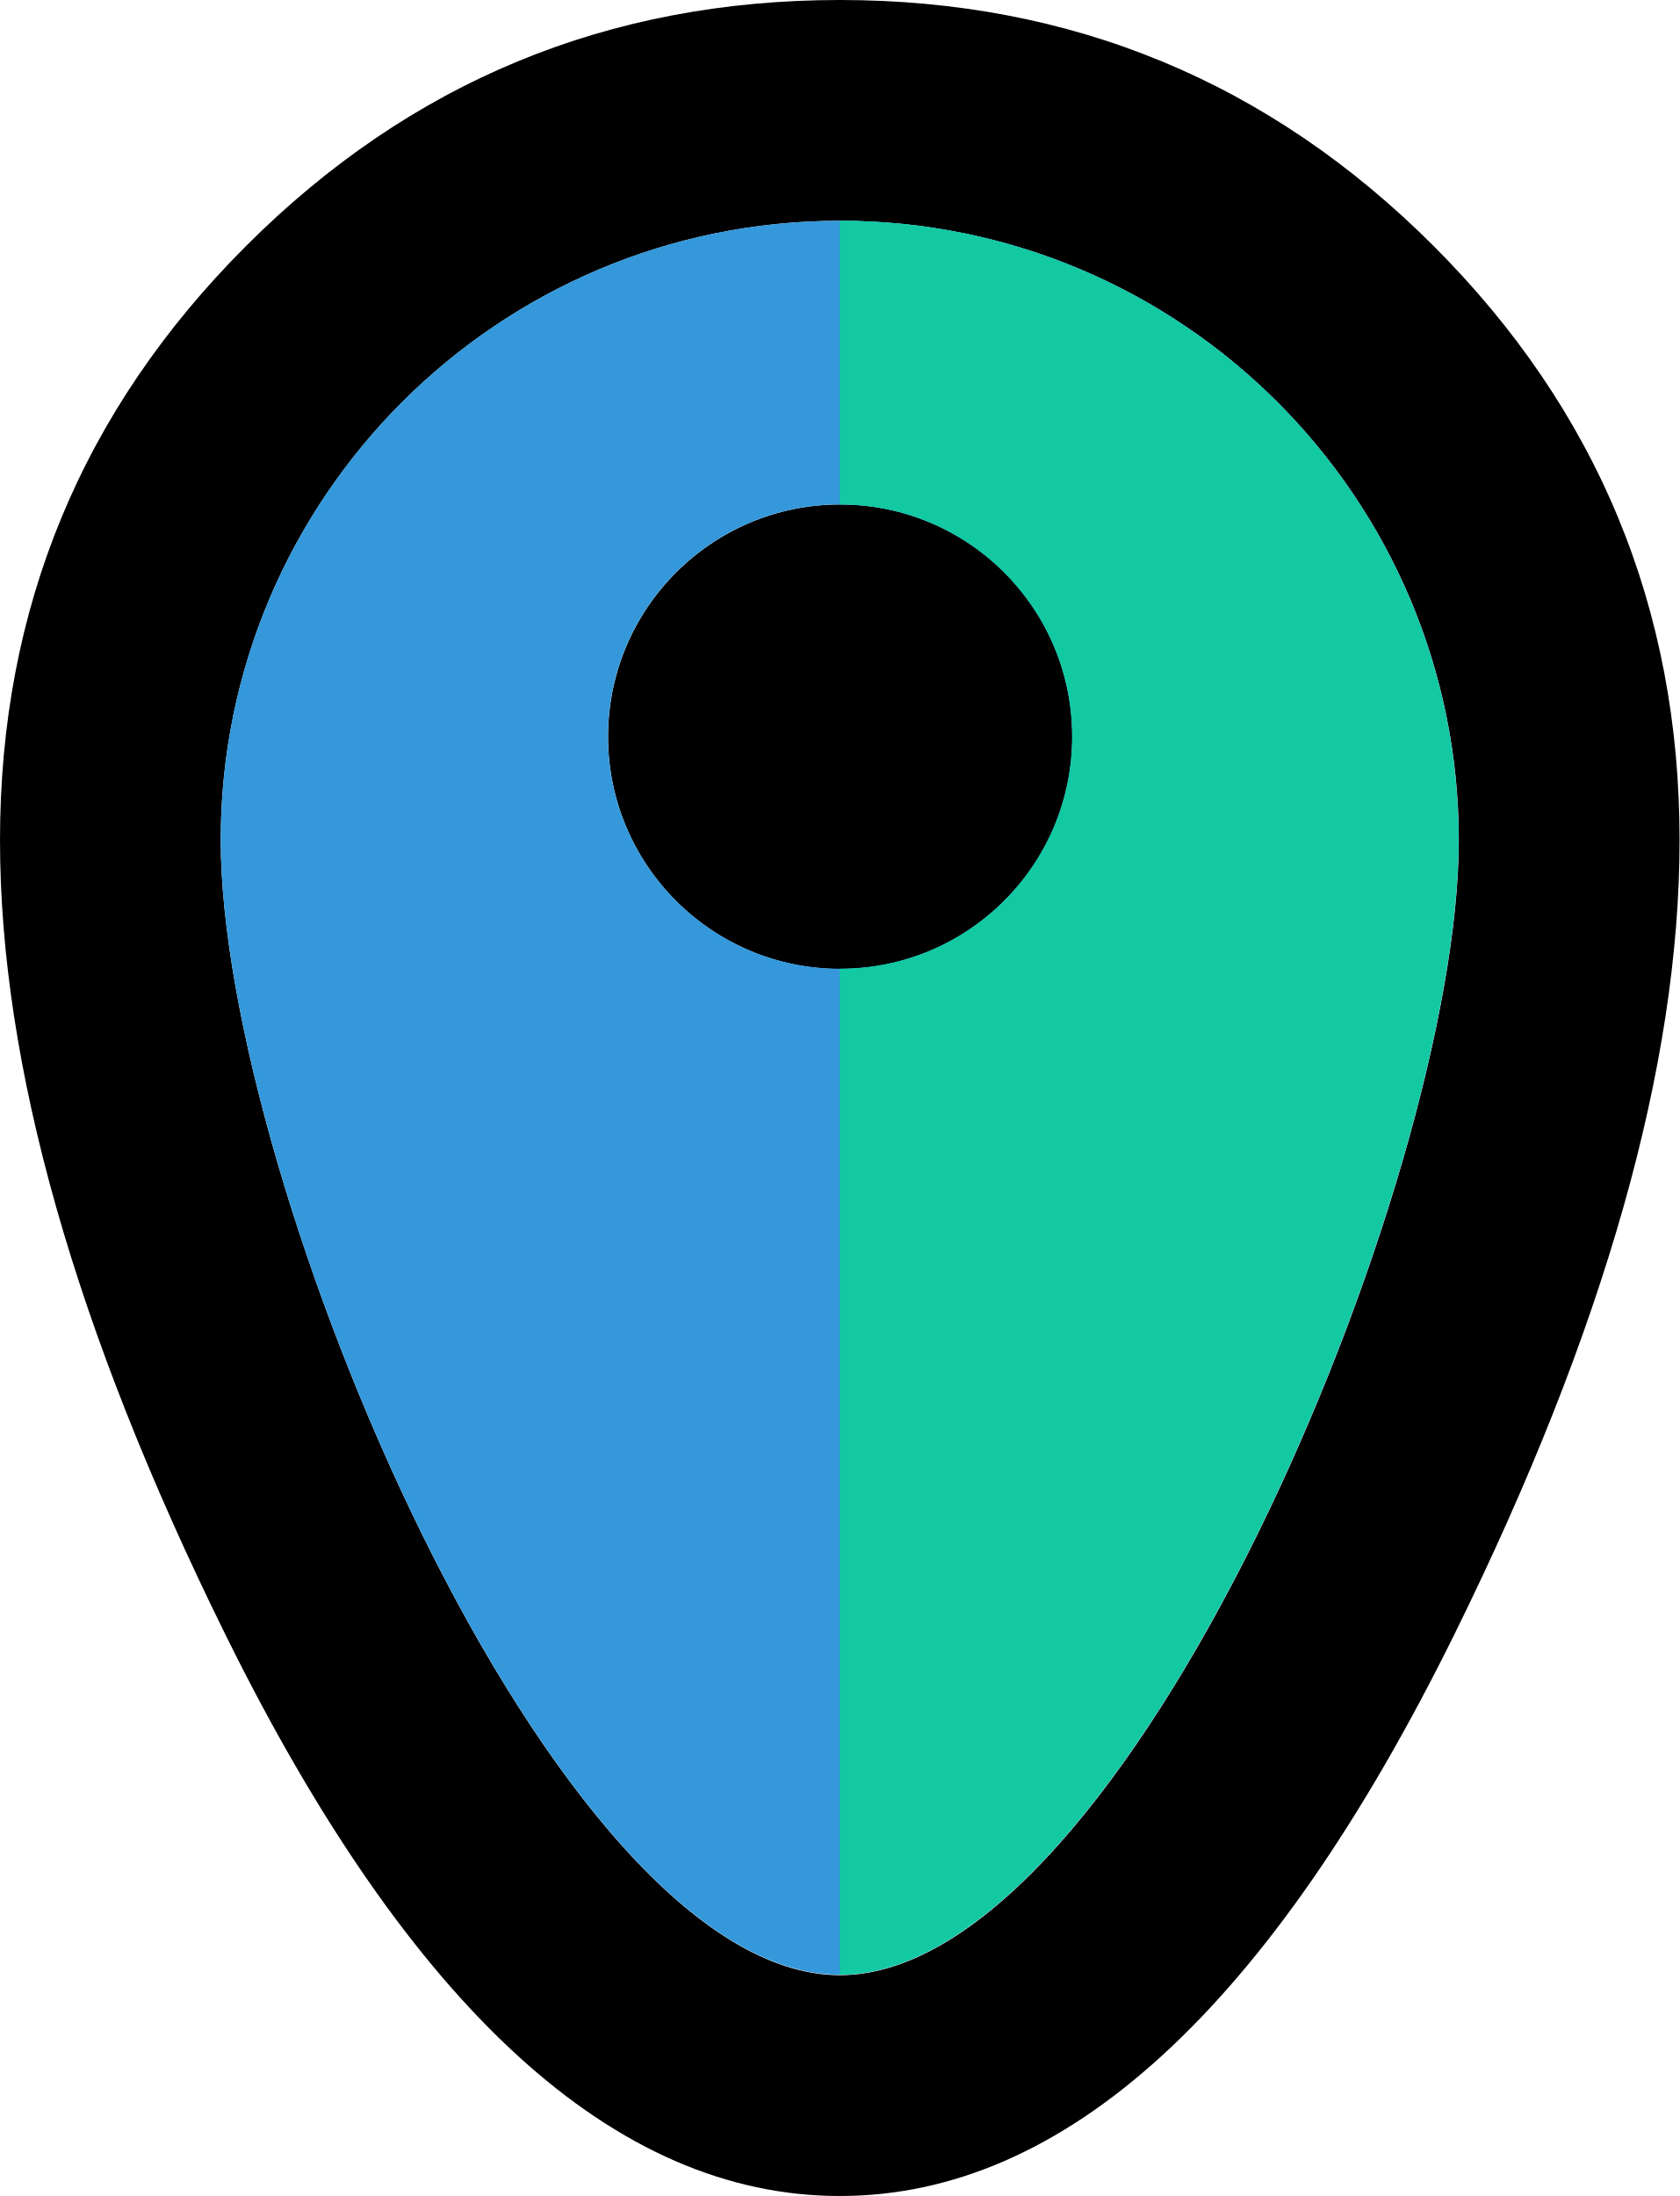
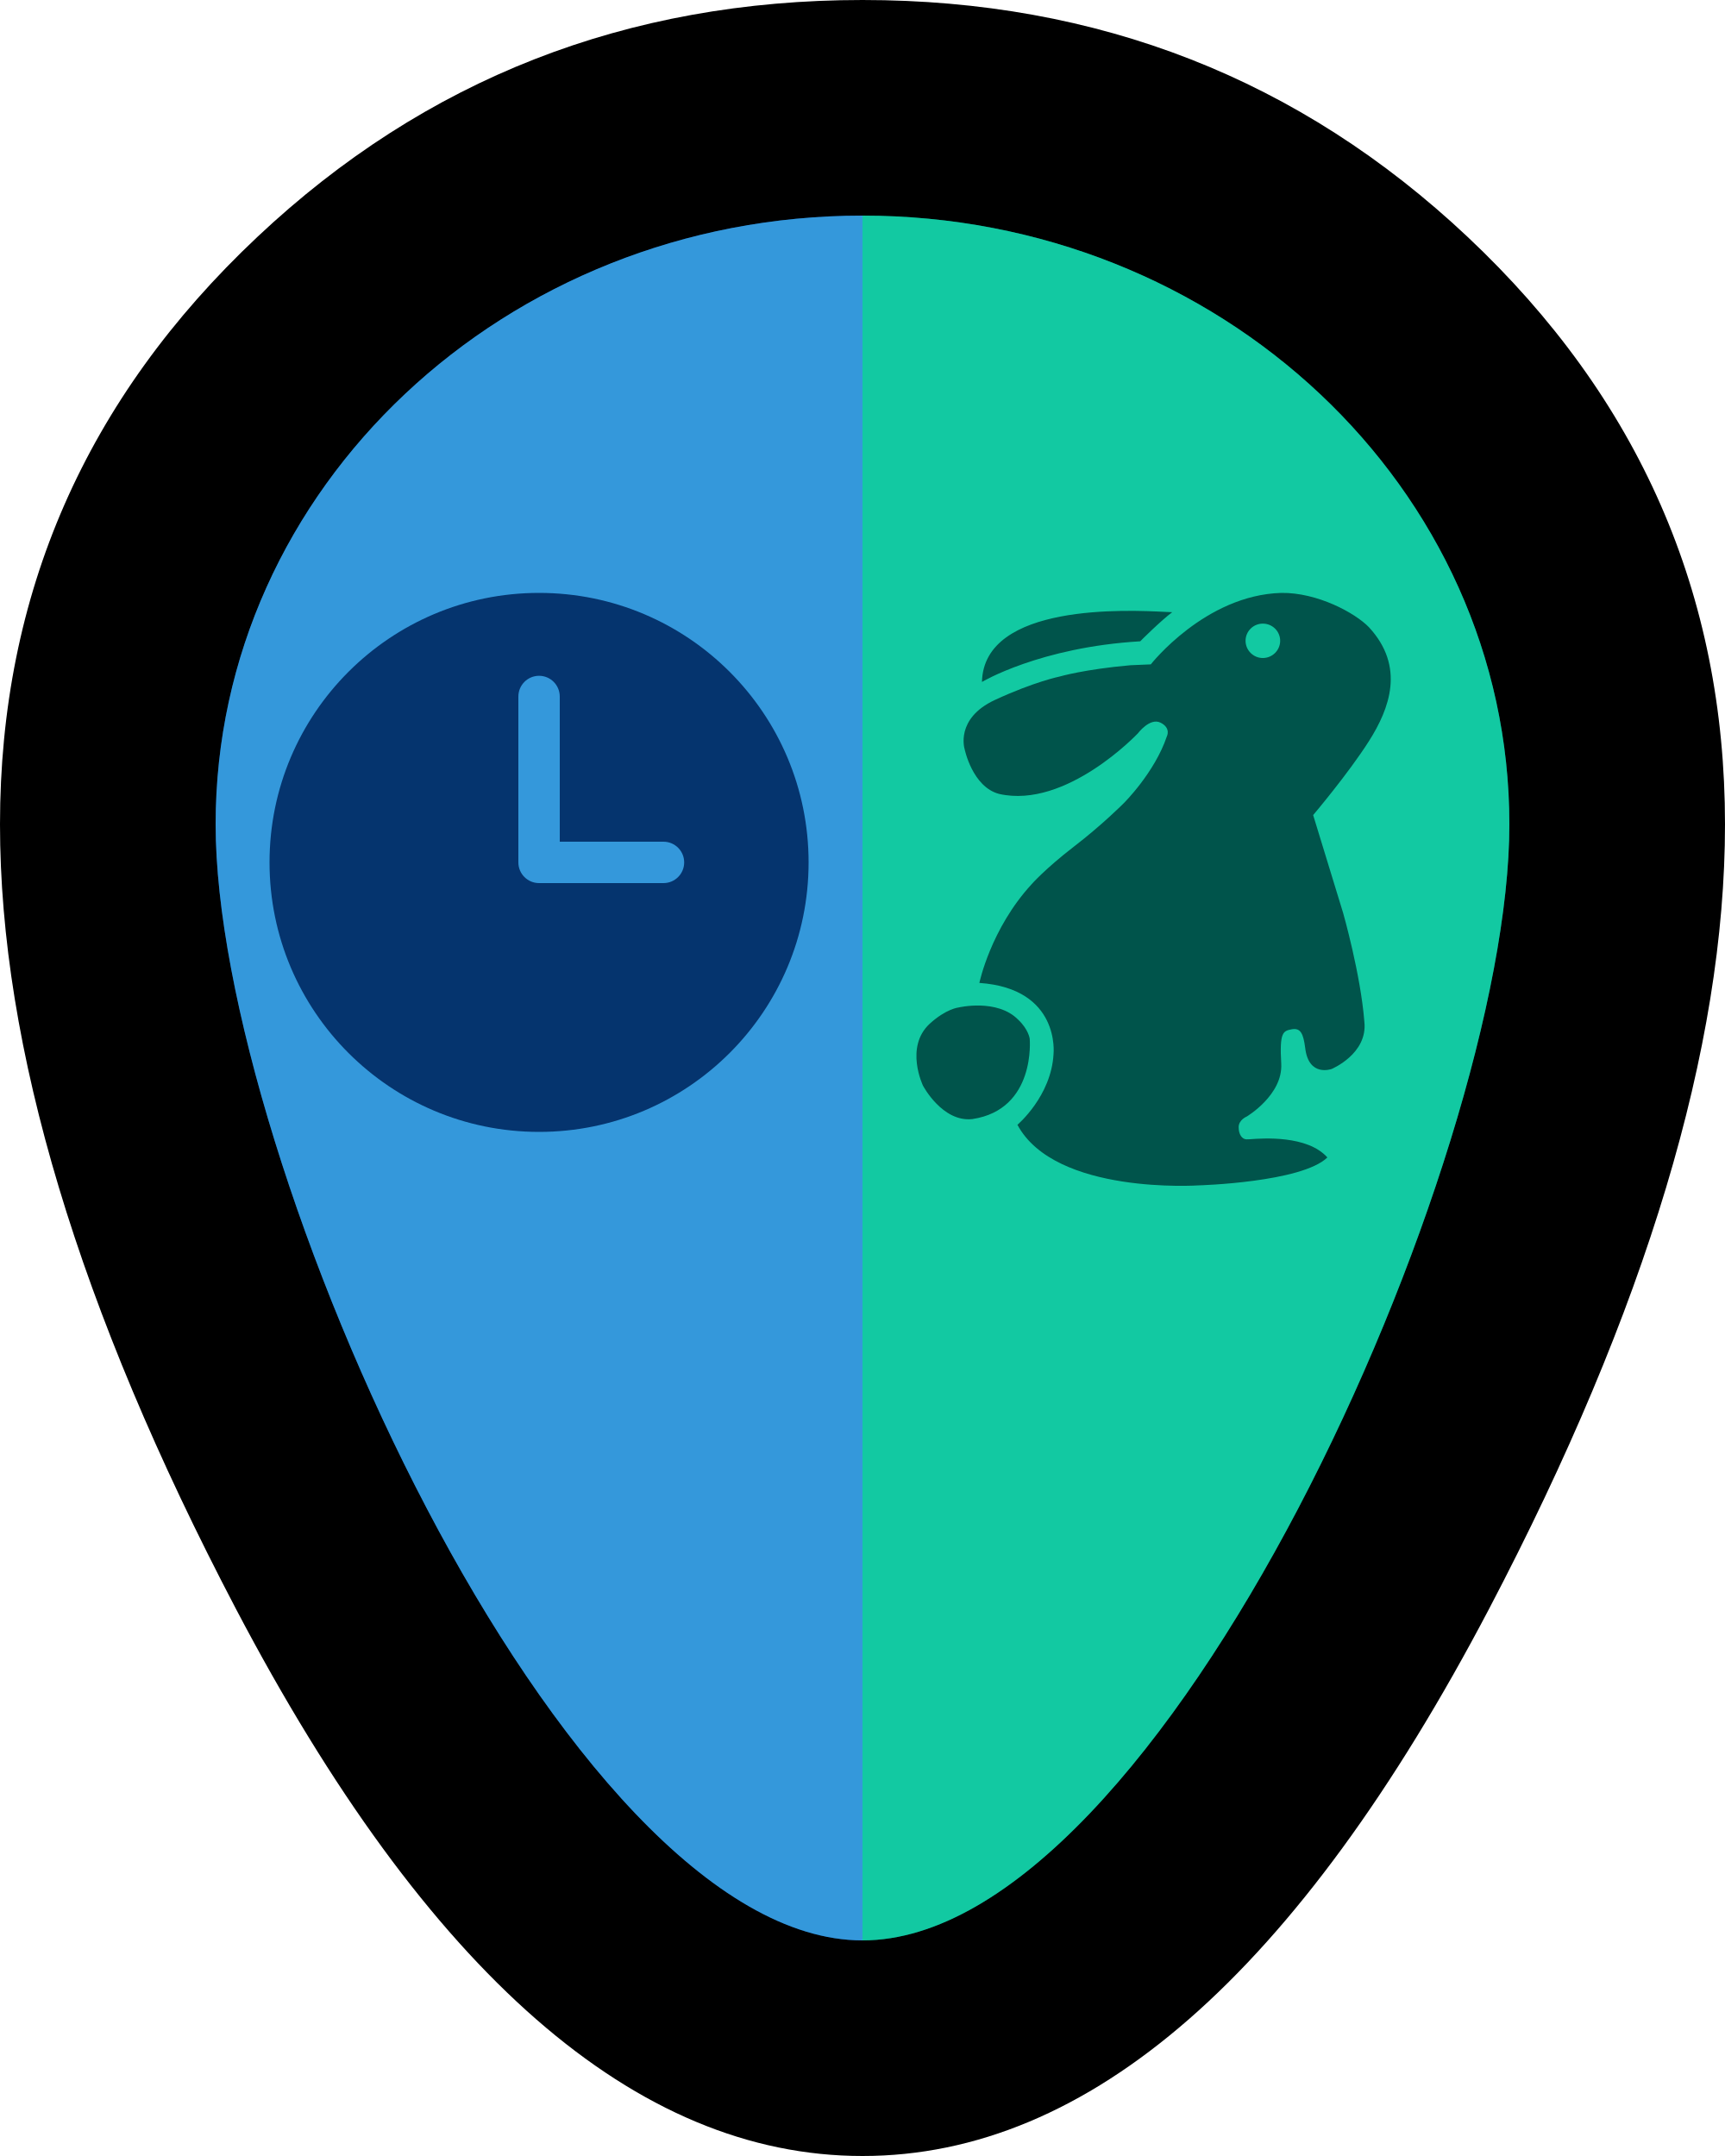
- <svg xmlns="http://www.w3.org/2000/svg" width="15.22" height="19.894" viewBox="0 0 15.22 19.894" fill="none">
+ <svg xmlns="http://www.w3.org/2000/svg" width="16" height="20" viewBox="0 0 16 20" fill="none">
  <g>
-     <path d="M0 7.61C0 5.508 0.743 3.715 2.229 2.229C3.715 0.743 5.508 0 7.61 0C9.711 0 11.505 0.743 12.991 2.229C14.476 3.715 15.219 5.508 15.219 7.61C15.219 9.65 14.54 12.046 13.182 14.799Q10.667 19.894 7.61 19.894C5.572 19.894 3.714 18.196 2.038 14.799Q0 10.67 0 7.61ZM2 7.61C2 4.512 4.512 2 7.61 2C10.708 2 13.219 4.512 13.219 7.61C13.219 10.708 10.206 17.894 7.61 17.894C5.013 17.894 2 10.708 2 7.61ZM5.51 6.674C5.51 5.512 6.452 4.57 7.614 4.57C8.775 4.57 9.717 5.512 9.717 6.674C9.717 7.836 8.775 8.778 7.614 8.778C6.452 8.778 5.51 7.836 5.51 6.674Z" fill="#000000" fill-rule="evenodd" />
-     <path d="M0 5.608C0 2.511 2.511 0 5.608 0C8.706 0 11.216 2.511 11.216 5.608C11.216 8.706 8.204 15.89 5.608 15.89C3.012 15.89 0 8.706 0 5.608L0 5.608ZM3.509 4.673C3.509 3.511 4.45 2.57 5.612 2.57C6.774 2.57 7.715 3.511 7.715 4.673C7.715 5.834 6.774 6.776 5.612 6.776C4.45 6.776 3.509 5.834 3.509 4.673L3.509 4.673Z" fill="#3498DB" fill-rule="evenodd" transform="translate(2 2)" />
-     <path d="M0 15.89C2.595 15.887 5.606 8.705 5.606 5.608C5.606 2.511 3.096 0.001 0 2.38419e-07L0 2.57L0.002 2.57C1.164 2.57 2.105 3.511 2.105 4.673C2.105 5.834 1.164 6.776 0.002 6.776L0 6.776L0 15.89Z" fill="#12C9A2" fill-rule="evenodd" transform="translate(7.61 2)" />
+     <path d="M2.387 2.198C0.796 3.695 0 5.512 0 7.647C0 9.716 0.729 12.141 2.187 14.922C3.963 18.307 5.9 20 8 20C10.1 20 12.037 18.307 13.813 14.922C15.271 12.141 16 9.716 16 7.647C16 5.512 15.204 3.695 13.613 2.198C12.057 0.733 10.186 0 8 0C5.814 0 3.943 0.733 2.387 2.198L2.387 2.198Z" fill="#000000" fill-rule="evenodd" />
+     <g transform="translate(2 2)">
+       <path d="M6 0C2.687 0 0 2.528 0 5.647C0 8.766 3.223 16 6 16L6 0L6 0Z" fill="#05346E" fill-rule="evenodd" />
+       <path d="M6 0C2.686 4.57764e-05 0 2.528 0 5.647C0 8.766 3.223 16 6 16L6 0L6 0ZM3 3.5C1.619 3.5 0.5 4.619 0.5 6C0.5 7.381 1.619 8.5 3 8.5C4.381 8.5 5.5 7.381 5.5 6C5.5 4.619 4.381 3.5 3 3.5L3 3.5ZM3.192 4.462C3.192 4.355 3.106 4.269 3 4.269C2.894 4.269 2.808 4.355 2.808 4.462L2.808 6C2.808 6.106 2.894 6.192 3 6.192L4.154 6.192C4.26 6.192 4.346 6.106 4.346 6C4.346 5.894 4.26 5.808 4.154 5.808L3.192 5.808L3.192 4.462L3.192 4.462Z" fill="#3498DB" fill-rule="evenodd" />
+     </g>
+     <g transform="translate(8 2)">
+       <path d="M0 0C3.314 4.57764e-05 6 2.528 6 5.647C6 8.766 2.777 16 0 16L0 0L0 0L0 0Z" fill="#00544B" fill-rule="evenodd" />
+       <path d="M9.15527e-05 16L0 16L0 0L9.15527e-05 0C3.314 0 6 2.528 6 5.647C6 8.766 2.777 16 9.15527e-05 16ZM3.884 3.5C3.178 3.52 2.674 4.163 2.674 4.163L2.485 4.171C2.055 4.209 1.828 4.276 1.828 4.276C1.828 4.276 1.595 4.323 1.226 4.494C0.858 4.666 0.947 4.948 0.947 4.948C0.947 4.948 1.018 5.3 1.268 5.365C1.892 5.506 2.555 4.802 2.555 4.802C2.555 4.802 2.666 4.654 2.765 4.704C2.864 4.754 2.823 4.831 2.823 4.831C2.709 5.169 2.422 5.452 2.422 5.452C2.422 5.452 2.226 5.65 1.959 5.855C1.692 6.061 1.569 6.202 1.569 6.202C1.188 6.616 1.084 7.118 1.084 7.118C1.837 7.17 1.772 7.775 1.772 7.777C1.751 8.169 1.437 8.434 1.437 8.434C1.787 9.087 3.119 8.996 3.119 8.996C3.119 8.996 4.072 8.969 4.312 8.737C4.125 8.529 3.714 8.559 3.593 8.568L3.593 8.568C3.577 8.569 3.567 8.569 3.562 8.569C3.52 8.568 3.489 8.524 3.489 8.456C3.489 8.388 3.563 8.358 3.563 8.358C3.563 8.358 3.9 8.158 3.884 7.867C3.867 7.576 3.9 7.563 3.982 7.548C4.064 7.533 4.089 7.59 4.106 7.72C4.138 7.996 4.352 7.916 4.352 7.916C4.352 7.916 4.687 7.776 4.655 7.479C4.621 7.039 4.458 6.469 4.458 6.469L4.18 5.561C4.18 5.561 4.507 5.175 4.698 4.874C4.889 4.573 5.035 4.185 4.698 3.819C4.568 3.684 4.216 3.495 3.884 3.5ZM1.108 4.326C1.108 4.326 1.645 4.004 2.576 3.949C2.579 3.945 2.771 3.754 2.873 3.679C2.861 3.679 2.838 3.678 2.805 3.676C2.468 3.659 1.125 3.592 1.108 4.326ZM3.713 3.785C3.625 3.785 3.553 3.856 3.553 3.944C3.553 4.032 3.625 4.104 3.713 4.104C3.802 4.104 3.874 4.032 3.874 3.944C3.874 3.856 3.802 3.785 3.713 3.785ZM1.019 8.381C1.611 8.292 1.551 7.636 1.551 7.636C1.551 7.636 1.541 7.551 1.445 7.46C1.249 7.26 0.89 7.346 0.89 7.346C0.89 7.346 0.775 7.358 0.623 7.497C0.389 7.714 0.561 8.071 0.561 8.071C0.561 8.071 0.74 8.412 1.019 8.381Z" fill="#12C9A2" fill-rule="evenodd" />
+     </g>
  </g>
</svg>
